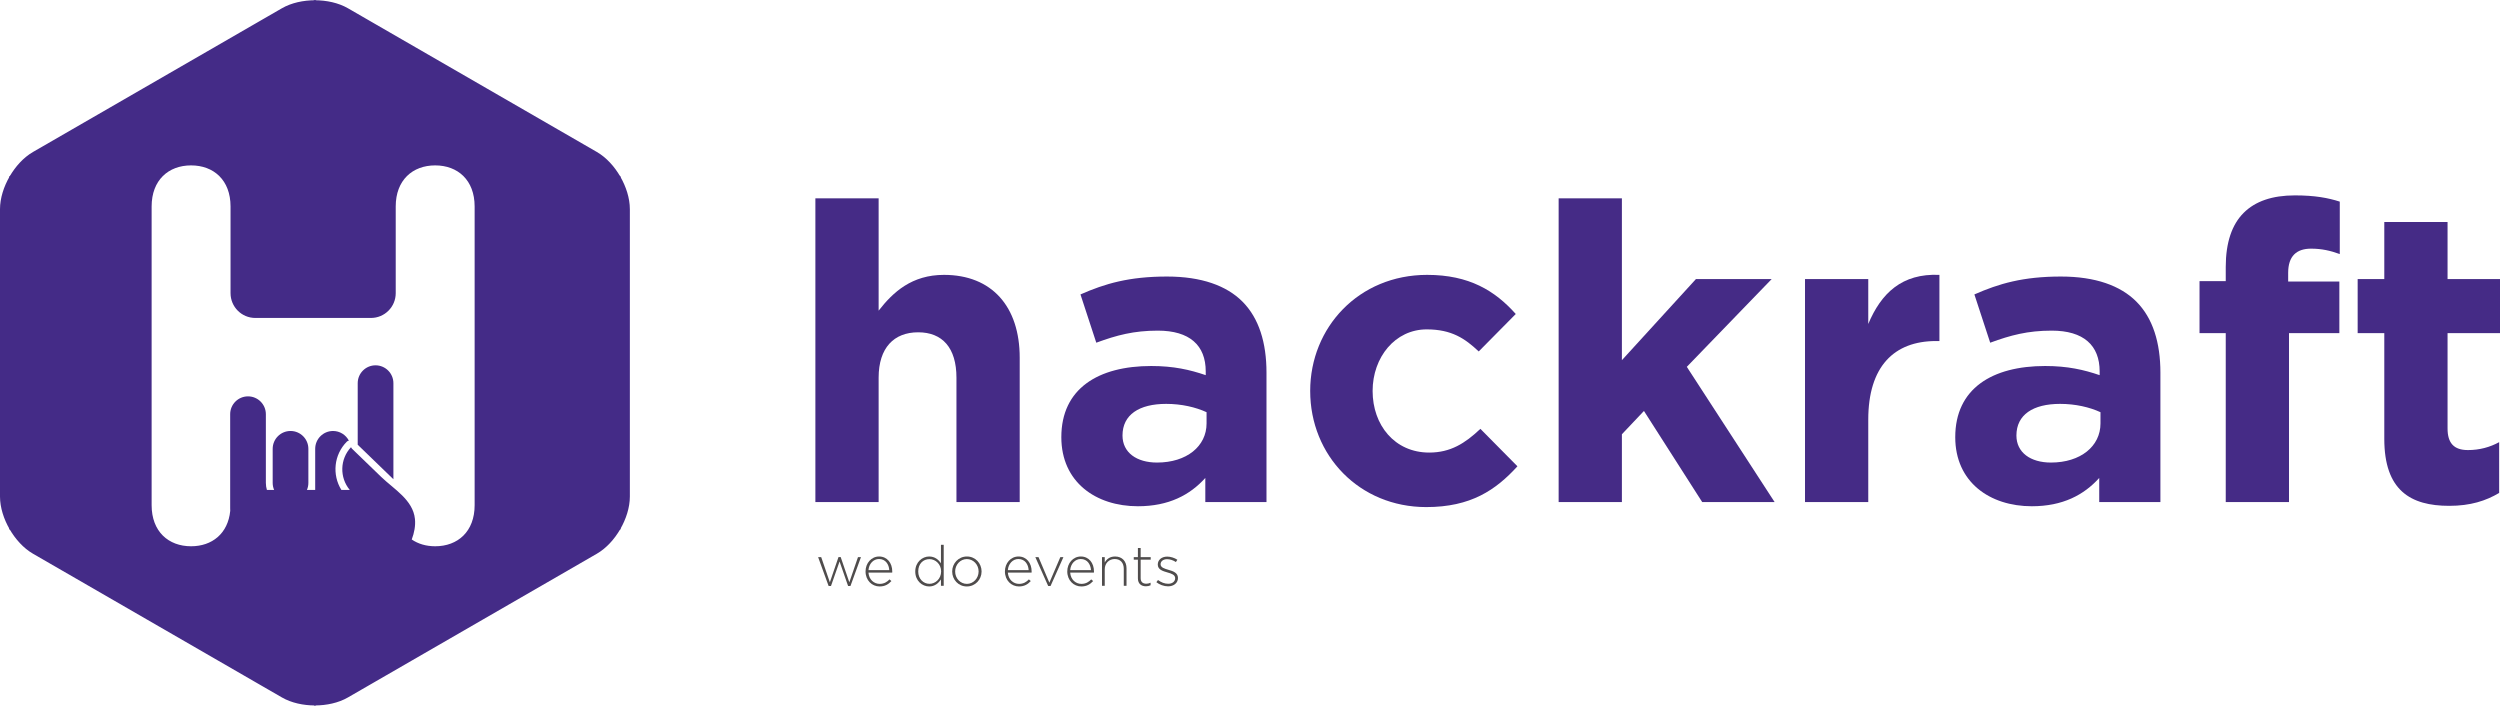
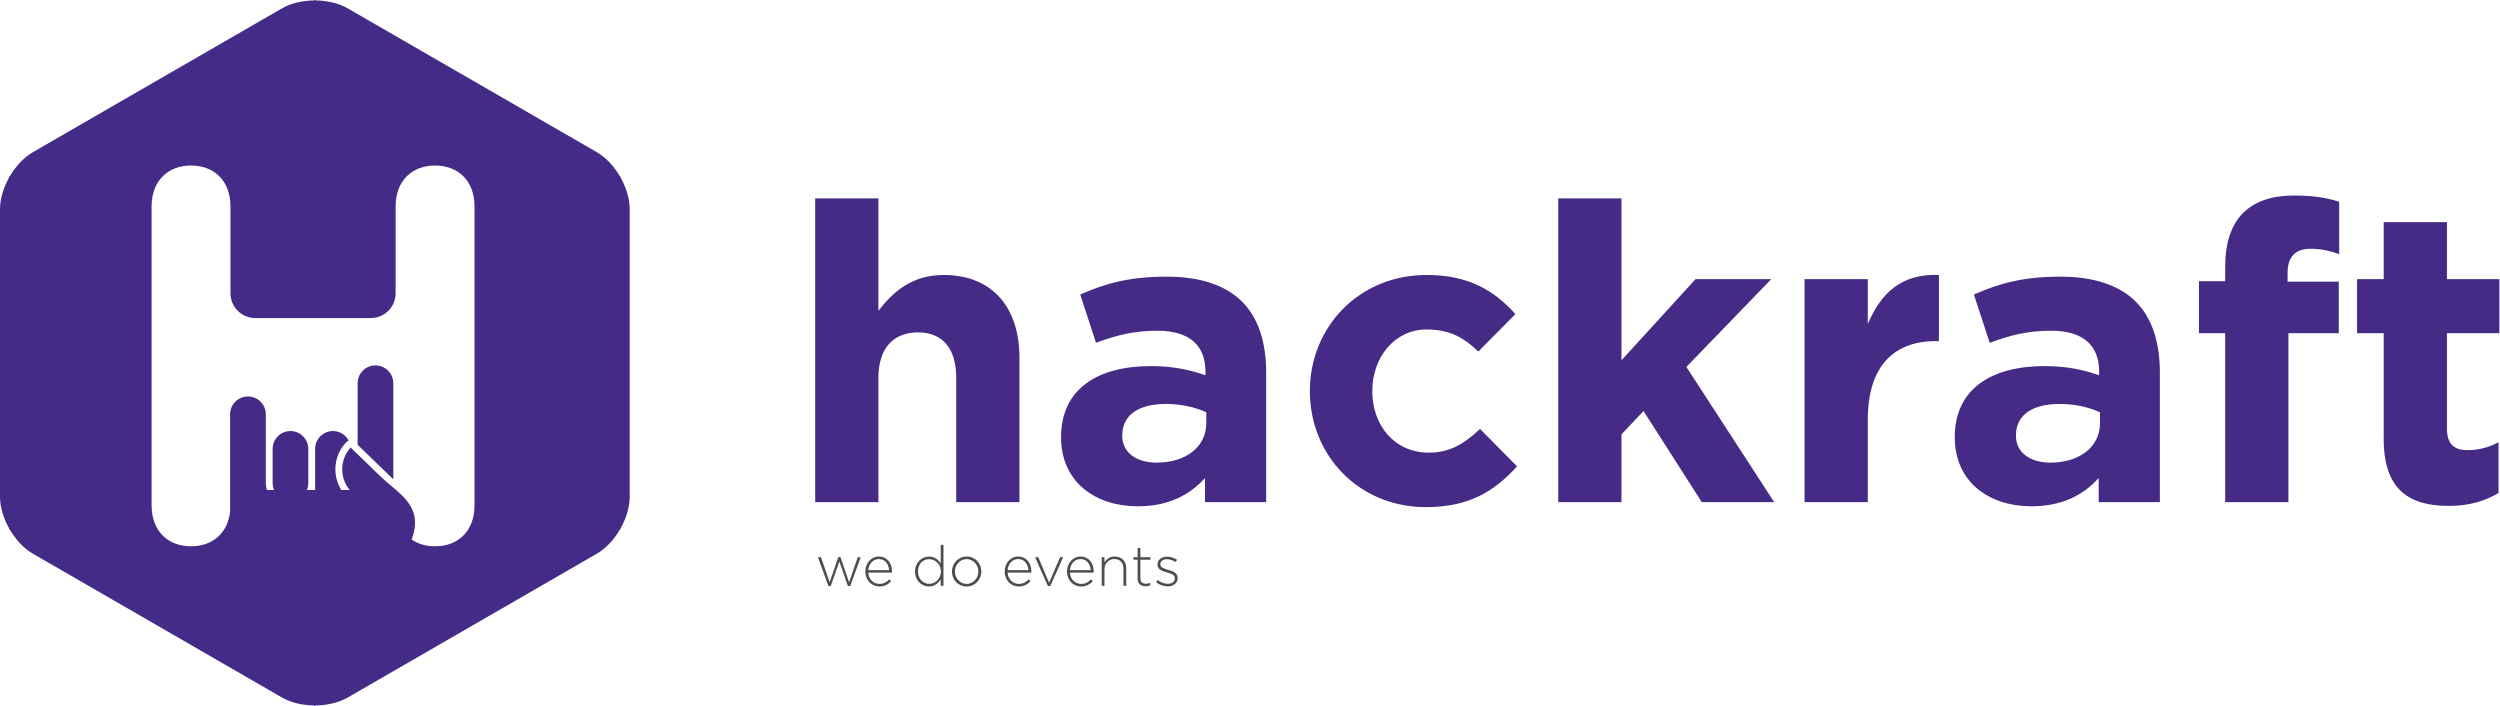
- <svg xmlns="http://www.w3.org/2000/svg" viewBox="0 0 1425.72 402.453" height="402.453" width="1425.72" xml:space="preserve" id="svg2" version="1.1">
-   <defs id="defs6">
-     <clipPath id="clipPath20" clipPathUnits="userSpaceOnUse">
-       <path id="path18" d="M 0,0 H 10692.9 V 3018 H 0 Z" />
+ <svg xmlns="http://www.w3.org/2000/svg" viewBox="0 0 1425.72 402.453" height="402.453" width="1425.72">
+   <defs>
+     <clipPath id="a">
+       <path d="M0 0h10692.9v3018H0z" />
    </clipPath>
  </defs>
-   <g transform="matrix(1.333333,0,0,-1.333333,0,402.4533)" id="g10">
-     <g transform="scale(0.1)" id="g12">
-       <g id="g14">
-         <g clip-path="url(#clipPath20)" id="g16">
-           <path id="path22" style="fill:none;stroke:#442b87;stroke-width:80;stroke-linecap:butt;stroke-linejoin:miter;stroke-miterlimit:10;stroke-dasharray:none;stroke-opacity:1" d="m 1225.77,2948.41 c 66.68,38.5 175.8,38.5 242.48,0 l 1064.53,-614.6 c 66.68,-38.5 121.24,-133 121.24,-210 V 894.602 c 0,-77 -54.56,-171.5 -121.24,-210 L 1468.25,70 c -66.68,-38.5 -175.8,-38.5 -242.48,0 L 161.242,684.602 C 94.559,723.102 40,817.602 40,894.602 V 2123.81 c 0,77 54.559,171.5 121.242,210 z" />
-           <path id="path24" style="fill:#442b87;fill-opacity:1;fill-rule:nonzero;stroke:none" d="m 2030.08,857.449 c 0,-112.5 -72,-175.508 -168.75,-175.508 -38.32,0 -72.65,10.039 -100.26,28.957 11.03,29.141 16.64,58.973 13.72,87.852 -8.25,81.672 -90.75,127.988 -144.27,179.719 -41.73,40.321 -83.46,80.641 -125.19,120.971 -1.22,1.22 -2.03,2.55 -2.75,3.97 -0.14,0.29 -0.4,0.54 -0.57,0.85 -0.11,0.28 -0.08,0.61 -0.18,0.89 -0.11,0.31 -0.11,0.58 -0.2,0.89 -48.12,-51.03 -50.05,-129.931 -5.67,-183.13 h -35.84 c -40.21,64.551 -32.45,150.67 23.6,206.71 2.38,2.4 5.4,3.54 8.51,3.93 -13.04,25.27 -39.15,41.48 -67.74,41.48 -42.13,0 -76.37,-34.22 -76.37,-76.36 V 922.91 h -35.33 c 3.96,9.219 6.17,19.36 6.17,30.02 v 145.78 c 0,42.06 -34.23,76.32 -76.33,76.32 -42.1,0 -76.34,-34.22 -76.33,-76.32 V 952.93 c 0,-10.649 2.21,-20.801 6.17,-30.02 h -30.92 c -2.83,9.531 -4.41,19.602 -4.41,30.039 v 293.841 c 0,42.07 -34.23,76.32 -76.36,76.32 -42.1,0 -76.331,-34.25 -76.28,-76.35 V 843.961 c 0,-3.539 0.176,-7.039 0.266,-10.563 -9.621,-97.328 -77.875,-151.457 -167.473,-151.457 -96.746,0 -168.75,63.008 -168.75,175.508 V 2135.48 c 0,112.51 72.004,175.5 168.75,175.5 96.754,0 168.758,-62.99 168.758,-175.5 v -371.03 c 0,-58.53 47.449,-105.98 105.979,-105.98 h 494.56 c 58.53,0 105.98,47.45 105.98,105.98 v 371.03 c 0,112.51 72,175.5 168.76,175.5 96.75,0 168.75,-62.99 168.75,-175.5 z M 1347.01,3018.41 40,2263.81 V 754.602 L 1347.01,0 2654.02,754.602 V 2263.81 l -1307.01,754.6" />
-           <path id="path26" style="fill:#442b87;fill-opacity:1;fill-rule:nonzero;stroke:none" d="m 1606.28,1455.87 c -42.05,0 -76.3,-34.24 -76.3,-76.34 v -263.38 l 152.67,-147.529 v 410.909 c 0,42.07 -34.23,76.34 -76.37,76.34" />
-           <path id="path28" style="fill:#452b86;fill-opacity:1;fill-rule:nonzero;stroke:none" d="m 3487.51,2170.24 h 270.55 v -480.59 c 62.3,80.1 142.4,153.08 279.45,153.08 204.7,0 323.94,-135.27 323.94,-354.21 V 870.891 h -270.54 v 532.199 c 0,128.15 -60.52,194.01 -163.75,194.01 -103.24,0 -169.1,-65.86 -169.1,-194.01 V 870.891 H 3487.51 V 2170.24" />
-           <path id="path30" style="fill:#452b86;fill-opacity:1;fill-rule:nonzero;stroke:none" d="m 5160.66,1207.29 v 48.06 c -46.28,21.36 -106.79,35.6 -172.65,35.6 -115.7,0 -186.89,-46.27 -186.89,-135.28 0,-72.98 60.52,-115.69 147.74,-115.69 126.37,0 211.8,69.41 211.8,167.31 z m -621.19,-58.74 c 0,208.26 158.41,304.37 384.46,304.37 96.12,0 165.54,-16.02 233.18,-39.15 v 16.01 c 0,112.14 -69.43,174.44 -204.7,174.44 -103.23,0 -176.21,-19.58 -263.43,-51.62 l -67.63,206.47 c 105.01,46.28 208.25,76.54 370.22,76.54 147.74,0 254.53,-39.16 322.17,-106.8 71.2,-71.19 103.24,-176.21 103.24,-304.37 V 870.891 h -261.66 v 103.23 c -65.85,-72.98 -156.63,-121.031 -288.35,-121.031 -179.76,0 -327.5,103.242 -327.5,295.46" />
-           <path id="path32" style="fill:#452b86;fill-opacity:1;fill-rule:nonzero;stroke:none" d="m 5603.9,1346.13 c 0,272.33 208.25,496.6 500.16,496.6 179.78,0 290.13,-67.64 379.12,-167.32 l -158.41,-160.19 c -58.74,55.18 -115.7,94.34 -222.49,94.34 -135.28,0 -231.39,-119.26 -231.39,-263.43 0,-145.95 94.33,-263.44 242.07,-263.44 90.78,0 153.07,39.16 218.93,101.47 l 158.41,-160.2 C 6397.75,922.5 6290.96,849.531 6100.5,849.531 c -286.57,0 -496.6,220.709 -496.6,496.599" />
-           <path id="path34" style="fill:#452b86;fill-opacity:1;fill-rule:nonzero;stroke:none" d="m 6666.55,2170.24 h 270.55 v -692.4 l 316.83,347.09 h 323.95 l -363.11,-375.57 375.57,-578.469 h -309.71 l -249.19,389.799 -94.34,-99.68 V 870.891 H 6666.55 V 2170.24" />
-           <path id="path36" style="fill:#452b86;fill-opacity:1;fill-rule:nonzero;stroke:none" d="m 7720.3,1824.93 h 270.55 v -192.24 c 55.18,131.72 144.18,217.16 304.37,210.04 v -283.01 h -14.23 c -179.78,0 -290.14,-108.58 -290.14,-336.41 V 870.891 H 7720.3 v 954.039" />
-           <path id="path38" style="fill:#452b86;fill-opacity:1;fill-rule:nonzero;stroke:none" d="m 8984.09,1207.29 v 48.06 c -46.28,21.36 -106.8,35.6 -172.65,35.6 -115.7,0 -186.89,-46.27 -186.89,-135.28 0,-72.98 60.52,-115.69 147.73,-115.69 126.38,0 211.81,69.41 211.81,167.31 z m -621.19,-58.74 c 0,208.26 158.41,304.37 384.46,304.37 96.12,0 165.54,-16.02 233.18,-39.15 v 16.01 c 0,112.14 -69.43,174.44 -204.7,174.44 -103.23,0 -176.21,-19.58 -263.43,-51.62 l -67.64,206.47 c 105.01,46.28 208.26,76.54 370.23,76.54 147.73,0 254.53,-39.16 322.17,-106.8 71.2,-71.19 103.24,-176.21 103.24,-304.37 V 870.891 h -261.66 v 103.23 C 8912.9,901.141 8822.12,853.09 8690.4,853.09 c -179.77,0 -327.5,103.242 -327.5,295.46" />
-           <path id="path40" style="fill:#452b86;fill-opacity:1;fill-rule:nonzero;stroke:none" d="m 9519.88,1593.54 h -112.14 v 222.49 h 112.14 v 60.52 c 0,105.02 26.7,181.55 76.54,231.39 49.84,49.84 122.82,74.76 218.93,74.76 85.44,0 142.39,-10.68 192.25,-26.7 v -224.27 c -39.17,14.24 -76.56,23.14 -122.83,23.14 -62.3,0 -97.9,-32.04 -97.9,-103.24 v -37.38 h 218.93 V 1593.54 H 9790.43 V 870.891 h -270.55 v 722.649" />
-           <path id="path42" style="fill:#452b86;fill-opacity:1;fill-rule:nonzero;stroke:none" d="m 10198,1141.43 v 452.11 h -113.9 v 231.39 h 113.9 v 243.86 h 270.6 v -243.86 h 224.3 v -231.39 h -224.3 v -407.6 c 0,-62.31 26.7,-92.56 87.2,-92.56 49.9,0 94.3,12.46 133.5,33.82 V 910.051 c -56.9,-33.821 -122.8,-55.192 -213.6,-55.192 -165.5,0 -277.7,65.86 -277.7,286.571" />
-           <path id="path44" style="fill:#4f4c4c;fill-opacity:1;fill-rule:nonzero;stroke:none" d="m 3499.27,635.32 h 13.2 l 36.96,-107.531 36.97,108.012 h 9.36 l 36.96,-108.012 36.97,107.531 h 12.71 l -44.88,-123.371 h -10.08 l -36.48,104.891 -36.72,-104.891 h -10.09 l -44.88,123.371" />
-           <path id="path46" style="fill:#4f4c4c;fill-opacity:1;fill-rule:nonzero;stroke:none" d="m 3803.6,579.871 c -1.68,24.731 -15.84,47.527 -43.92,47.527 -24.24,0 -42.96,-20.398 -45.12,-47.527 z m -101.52,-5.519 c 0,35.527 24.96,63.847 58.08,63.847 34.32,0 56.17,-27.84 56.17,-64.09 0,-2.16 0,-2.879 -0.25,-4.789 h -101.52 c 2.16,-30.488 23.99,-48.25 48,-48.25 18.96,0 31.92,8.399 42,19.2 l 8.16,-7.188 c -12.48,-13.453 -27.12,-23.051 -50.64,-23.051 -32.16,0 -60,25.68 -60,64.321" />
-           <path id="path48" style="fill:#4f4c4c;fill-opacity:1;fill-rule:nonzero;stroke:none" d="m 4025.35,574.352 c 0,31.449 -24.48,52.57 -49.92,52.57 -26.64,0 -48.01,-19.442 -48.01,-52.813 0,-32.16 22.33,-52.8 48.01,-52.8 25.44,0 49.92,21.371 49.92,53.043 z m -110.64,-0.243 c 0,39.84 30,64.09 59.52,64.09 24.48,0 40.32,-13.918 50.4,-29.277 v 79.199 h 11.77 V 512.91 h -11.77 v 27.36 c -10.56,-16.079 -26.16,-30.239 -50.4,-30.239 -29.52,0 -59.52,23.758 -59.52,64.078" />
-           <path id="path50" style="fill:#4f4c4c;fill-opacity:1;fill-rule:nonzero;stroke:none" d="m 4185.67,574.109 c 0,29.532 -22.8,53.051 -50.41,53.051 -27.59,0 -49.92,-23.762 -49.92,-53.051 0,-29.519 22.08,-53.039 50.41,-53.039 27.12,0 49.92,23.762 49.92,53.039 z m -113.04,0 c 0,34.332 26.64,64.09 63.12,64.09 36.24,0 62.64,-29.277 62.64,-64.09 0,-34.32 -26.64,-64.078 -63.13,-64.078 -36.24,0 -62.63,29.289 -62.63,64.078" />
-           <path id="path52" style="fill:#4f4c4c;fill-opacity:1;fill-rule:nonzero;stroke:none" d="m 4399.75,579.871 c -1.68,24.731 -15.84,47.527 -43.93,47.527 -24.24,0 -42.96,-20.398 -45.12,-47.527 z m -101.53,-5.519 c 0,35.527 24.96,63.847 58.08,63.847 34.32,0 56.17,-27.84 56.17,-64.09 0,-2.16 0,-2.879 -0.24,-4.789 H 4310.7 c 2.16,-30.488 24,-48.25 48,-48.25 18.97,0 31.92,8.399 42,19.2 l 8.17,-7.188 c -12.48,-13.453 -27.12,-23.051 -50.65,-23.051 -32.16,0 -60,25.68 -60,64.321" />
-           <path id="path54" style="fill:#4f4c4c;fill-opacity:1;fill-rule:nonzero;stroke:none" d="m 4428.31,635.32 h 13.68 l 46.32,-109.211 46.81,109.211 h 13.2 l -54.97,-123.371 h -10.08 l -54.96,123.371" />
-           <path id="path56" style="fill:#4f4c4c;fill-opacity:1;fill-rule:nonzero;stroke:none" d="m 4666.39,579.871 c -1.68,24.731 -15.84,47.527 -43.93,47.527 -24.24,0 -42.96,-20.398 -45.12,-47.527 z m -101.53,-5.519 c 0,35.527 24.96,63.847 58.08,63.847 34.33,0 56.17,-27.84 56.17,-64.09 0,-2.16 0,-2.879 -0.24,-4.789 h -101.53 c 2.16,-30.488 24,-48.25 48,-48.25 18.97,0 31.93,8.399 42,19.2 l 8.17,-7.188 c -12.48,-13.453 -27.12,-23.051 -50.65,-23.051 -32.16,0 -60,25.68 -60,64.321" />
-           <path id="path58" style="fill:#4f4c4c;fill-opacity:1;fill-rule:nonzero;stroke:none" d="m 4713.43,635.32 h 11.75 v -22.8 c 8.17,14.402 21.85,25.679 44.17,25.679 30.96,0 48.96,-21.117 48.96,-50.41 V 512.91 h -11.76 v 72.719 c 0,25.211 -14.16,41.769 -38.88,41.769 -24,0 -42.49,-18.238 -42.49,-43.679 V 512.91 h -11.75 v 122.41" />
-           <path id="path60" style="fill:#4f4c4c;fill-opacity:1;fill-rule:nonzero;stroke:none" d="m 4867.01,544.352 v 80.168 h -17.75 v 10.8 h 17.75 v 39.121 h 11.77 V 635.32 h 42.96 v -10.8 h -42.96 v -78.961 c 0,-17.528 10.32,-23.77 24.48,-23.77 6,0 11.04,1.199 18,4.32 V 515.07 c -6.24,-2.879 -12.24,-4.32 -19.92,-4.32 -18.97,0 -34.33,10.32 -34.33,33.602" />
-           <path id="path62" style="fill:#4f4c4c;fill-opacity:1;fill-rule:nonzero;stroke:none" d="m 4945.98,528.27 6.96,9.371 c 13.44,-10.332 28.32,-16.09 43.92,-16.09 16.57,0 29.53,9.121 29.53,23.758 0,14.41 -15.37,19.683 -32.41,24.48 -19.92,5.77 -42,11.762 -42,34.09 0,19.68 16.56,33.84 40.32,33.84 14.64,0 31.21,-5.278 43.45,-13.438 l -6.24,-9.84 c -11.29,7.43 -24.73,12.239 -37.68,12.239 -16.81,0 -27.85,-9.121 -27.85,-21.848 0,-13.684 16.57,-18.723 34.09,-23.762 19.67,-5.511 40.32,-12.711 40.32,-34.8 0,-21.84 -18.72,-35.758 -42.25,-35.758 -17.76,0 -37.2,7.199 -50.16,17.758" />
-         </g>
-       </g>
-     </g>
+   <g clip-path="url(#a)" transform="matrix(.1333 0 0 -.1333 0 402.453)">
+     <path d="M1225.77 2948.41c66.68 38.5 175.8 38.5 242.48 0l1064.53-614.6c66.68-38.5 121.24-133 121.24-210V894.602c0-77-54.56-171.5-121.24-210L1468.25 70c-66.68-38.5-175.8-38.5-242.48 0L161.242 684.602C94.56 723.102 40 817.602 40 894.602V2123.81c0 77 54.56 171.5 121.242 210z" fill="none" stroke="#442b87" stroke-width="80" stroke-miterlimit="10" />
+     <path d="M2030.08 857.45c0-112.5-72-175.51-168.75-175.51-38.32 0-72.65 10.04-100.26 28.958 11.03 29.14 16.64 58.973 13.72 87.852-8.25 81.672-90.75 127.988-144.27 179.72-41.73 40.32-83.46 80.64-125.19 120.97-1.22 1.22-2.03 2.55-2.75 3.97-.14.29-.4.54-.57.85-.11.28-.08.61-.18.89-.11.31-.11.58-.2.89-48.12-51.03-50.05-129.93-5.67-183.13h-35.84c-40.21 64.55-32.45 150.67 23.6 206.71 2.38 2.4 5.4 3.54 8.51 3.93-13.04 25.27-39.15 41.48-67.74 41.48-42.13 0-76.37-34.22-76.37-76.36V922.91h-35.33c3.96 9.22 6.17 19.36 6.17 30.02v145.78c0 42.06-34.23 76.32-76.33 76.32s-76.34-34.22-76.33-76.32V952.93c0-10.65 2.21-20.8 6.17-30.02h-30.92c-2.83 9.53-4.41 19.602-4.41 30.04v293.84c0 42.07-34.23 76.32-76.36 76.32-42.1 0-76.33-34.25-76.28-76.35v-402.8c0-3.538.176-7.038.266-10.562-9.62-97.328-77.875-151.457-167.473-151.457-96.746 0-168.75 63.01-168.75 175.51v1278.03c0 112.51 72.004 175.5 168.75 175.5 96.754 0 168.758-62.99 168.758-175.5v-371.03c0-58.53 47.45-105.98 105.98-105.98h494.56c58.53 0 105.98 47.45 105.98 105.98v371.03c0 112.51 72 175.5 168.76 175.5 96.75 0 168.75-62.99 168.75-175.5zm-683.07 2160.96L40 2263.81V754.602L1347.01 0l1307.01 754.602V2263.81l-1307.01 754.6" fill="#442b87" />
+     <path d="M1606.28 1455.87c-42.05 0-76.3-34.24-76.3-76.34v-263.38l152.67-147.53v410.91c0 42.07-34.23 76.34-76.37 76.34" fill="#442b87" />
+     <path d="M3487.51 2170.24h270.55v-480.59c62.3 80.1 142.4 153.08 279.45 153.08 204.7 0 323.94-135.27 323.94-354.21V870.89h-270.54v532.2c0 128.15-60.52 194.01-163.75 194.01-103.24 0-169.1-65.86-169.1-194.01v-532.2h-270.55v1299.35M5160.66 1207.29v48.06c-46.28 21.36-106.79 35.6-172.65 35.6-115.7 0-186.89-46.27-186.89-135.28 0-72.98 60.52-115.69 147.74-115.69 126.37 0 211.8 69.41 211.8 167.31zm-621.19-58.74c0 208.26 158.41 304.37 384.46 304.37 96.12 0 165.54-16.02 233.18-39.15v16.01c0 112.14-69.43 174.44-204.7 174.44-103.23 0-176.21-19.58-263.43-51.62l-67.63 206.47c105.01 46.28 208.25 76.54 370.22 76.54 147.74 0 254.53-39.16 322.17-106.8 71.2-71.19 103.24-176.21 103.24-304.37V870.89h-261.66v103.23c-65.85-72.98-156.63-121.03-288.35-121.03-179.76 0-327.5 103.242-327.5 295.46M5603.9 1346.13c0 272.33 208.25 496.6 500.16 496.6 179.78 0 290.13-67.64 379.12-167.32l-158.41-160.19c-58.74 55.18-115.7 94.34-222.49 94.34-135.28 0-231.39-119.26-231.39-263.43 0-145.95 94.33-263.44 242.07-263.44 90.78 0 153.07 39.16 218.93 101.47l158.41-160.2c-92.55-101.46-199.34-174.43-389.8-174.43-286.57 0-496.6 220.71-496.6 496.6M6666.55 2170.24h270.55v-692.4l316.83 347.09h323.95l-363.11-375.57 375.57-578.47h-309.71l-249.19 389.8-94.34-99.68V870.89h-270.55v1299.35M7720.3 1824.93h270.55v-192.24c55.18 131.72 144.18 217.16 304.37 210.04v-283.01h-14.23c-179.78 0-290.14-108.58-290.14-336.41V870.89H7720.3v954.04M8984.09 1207.29v48.06c-46.28 21.36-106.8 35.6-172.65 35.6-115.7 0-186.89-46.27-186.89-135.28 0-72.98 60.52-115.69 147.73-115.69 126.38 0 211.81 69.41 211.81 167.31zm-621.19-58.74c0 208.26 158.41 304.37 384.46 304.37 96.12 0 165.54-16.02 233.18-39.15v16.01c0 112.14-69.43 174.44-204.7 174.44-103.23 0-176.21-19.58-263.43-51.62l-67.64 206.47c105.01 46.28 208.26 76.54 370.23 76.54 147.73 0 254.53-39.16 322.17-106.8 71.2-71.19 103.24-176.21 103.24-304.37V870.89h-261.66v103.23c-65.85-72.98-156.63-121.03-288.35-121.03-179.77 0-327.5 103.242-327.5 295.46M9519.88 1593.54h-112.14v222.49h112.14v60.52c0 105.02 26.7 181.55 76.54 231.39 49.84 49.84 122.82 74.76 218.93 74.76 85.44 0 142.39-10.68 192.25-26.7v-224.27c-39.17 14.24-76.56 23.14-122.83 23.14-62.3 0-97.9-32.04-97.9-103.24v-37.38h218.93v-220.71h-215.37V870.89h-270.55v722.65M10198 1141.43v452.11h-113.9v231.39h113.9v243.86h270.6v-243.86h224.3v-231.39h-224.3v-407.6c0-62.31 26.7-92.56 87.2-92.56 49.9 0 94.3 12.46 133.5 33.82V910.05c-56.9-33.82-122.8-55.19-213.6-55.19-165.5 0-277.7 65.86-277.7 286.57" fill="#452b86" />
+     <path d="M3499.27 635.32h13.2l36.96-107.53 36.97 108.01h9.36l36.96-108.01 36.97 107.53h12.71l-44.88-123.37h-10.08l-36.48 104.89-36.72-104.89h-10.09l-44.88 123.37M3803.6 579.87c-1.68 24.732-15.84 47.528-43.92 47.528-24.24 0-42.96-20.398-45.12-47.527zm-101.52-5.518c0 35.527 24.96 63.847 58.08 63.847 34.32 0 56.17-27.84 56.17-64.09 0-2.16 0-2.88-.25-4.79h-101.52c2.16-30.488 23.99-48.25 48-48.25 18.96 0 31.92 8.4 42 19.2l8.16-7.188c-12.48-13.453-27.12-23.05-50.64-23.05-32.16 0-60 25.68-60 64.32M4025.35 574.352c0 31.45-24.48 52.57-49.92 52.57-26.64 0-48.01-19.442-48.01-52.813 0-32.16 22.33-52.8 48.01-52.8 25.44 0 49.92 21.37 49.92 53.042zm-110.64-.243c0 39.84 30 64.09 59.52 64.09 24.48 0 40.32-13.92 50.4-29.278v79.2h11.77V512.91h-11.77v27.36c-10.56-16.08-26.16-30.24-50.4-30.24-29.52 0-59.52 23.76-59.52 64.08M4185.67 574.11c0 29.53-22.8 53.05-50.41 53.05-27.59 0-49.92-23.762-49.92-53.05 0-29.52 22.08-53.04 50.41-53.04 27.12 0 49.92 23.762 49.92 53.04zm-113.04 0c0 34.33 26.64 64.09 63.12 64.09 36.24 0 62.64-29.278 62.64-64.09 0-34.32-26.64-64.08-63.13-64.08-36.24 0-62.63 29.29-62.63 64.08M4399.75 579.87c-1.68 24.732-15.84 47.528-43.93 47.528-24.24 0-42.96-20.398-45.12-47.527zm-101.53-5.518c0 35.527 24.96 63.847 58.08 63.847 34.32 0 56.17-27.84 56.17-64.09 0-2.16 0-2.88-.24-4.79H4310.7c2.16-30.488 24-48.25 48-48.25 18.97 0 31.92 8.4 42 19.2l8.17-7.188c-12.48-13.453-27.12-23.05-50.65-23.05-32.16 0-60 25.68-60 64.32M4428.31 635.32h13.68l46.32-109.21 46.81 109.21h13.2l-54.97-123.37h-10.08l-54.96 123.37M4666.39 579.87c-1.68 24.732-15.84 47.528-43.93 47.528-24.24 0-42.96-20.398-45.12-47.527zm-101.53-5.518c0 35.527 24.96 63.847 58.08 63.847 34.33 0 56.17-27.84 56.17-64.09 0-2.16 0-2.88-.24-4.79h-101.53c2.16-30.488 24-48.25 48-48.25 18.97 0 31.93 8.4 42 19.2l8.17-7.188c-12.48-13.453-27.12-23.05-50.65-23.05-32.16 0-60 25.68-60 64.32M4713.43 635.32h11.75v-22.8c8.17 14.402 21.85 25.68 44.17 25.68 30.96 0 48.96-21.118 48.96-50.41v-74.88h-11.76v72.72c0 25.21-14.16 41.768-38.88 41.768-24 0-42.49-18.238-42.49-43.68V512.91h-11.75v122.41M4867.01 544.352v80.168h-17.75v10.8h17.75v39.12h11.77v-39.12h42.96v-10.8h-42.96v-78.96c0-17.53 10.32-23.77 24.48-23.77 6 0 11.04 1.198 18 4.32v-11.04c-6.24-2.88-12.24-4.32-19.92-4.32-18.97 0-34.33 10.32-34.33 33.602M4945.98 528.27l6.96 9.37c13.44-10.33 28.32-16.09 43.92-16.09 16.57 0 29.53 9.122 29.53 23.76 0 14.41-15.37 19.682-32.41 24.48-19.92 5.77-42 11.76-42 34.09 0 19.68 16.56 33.84 40.32 33.84 14.64 0 31.21-5.28 43.45-13.44l-6.24-9.84c-11.29 7.43-24.73 12.24-37.68 12.24-16.81 0-27.85-9.12-27.85-21.848 0-13.684 16.57-18.723 34.09-23.762 19.67-5.51 40.32-12.71 40.32-34.8 0-21.84-18.72-35.758-42.25-35.758-17.76 0-37.2 7.2-50.16 17.758" fill="#4f4c4c" />
  </g>
</svg>
